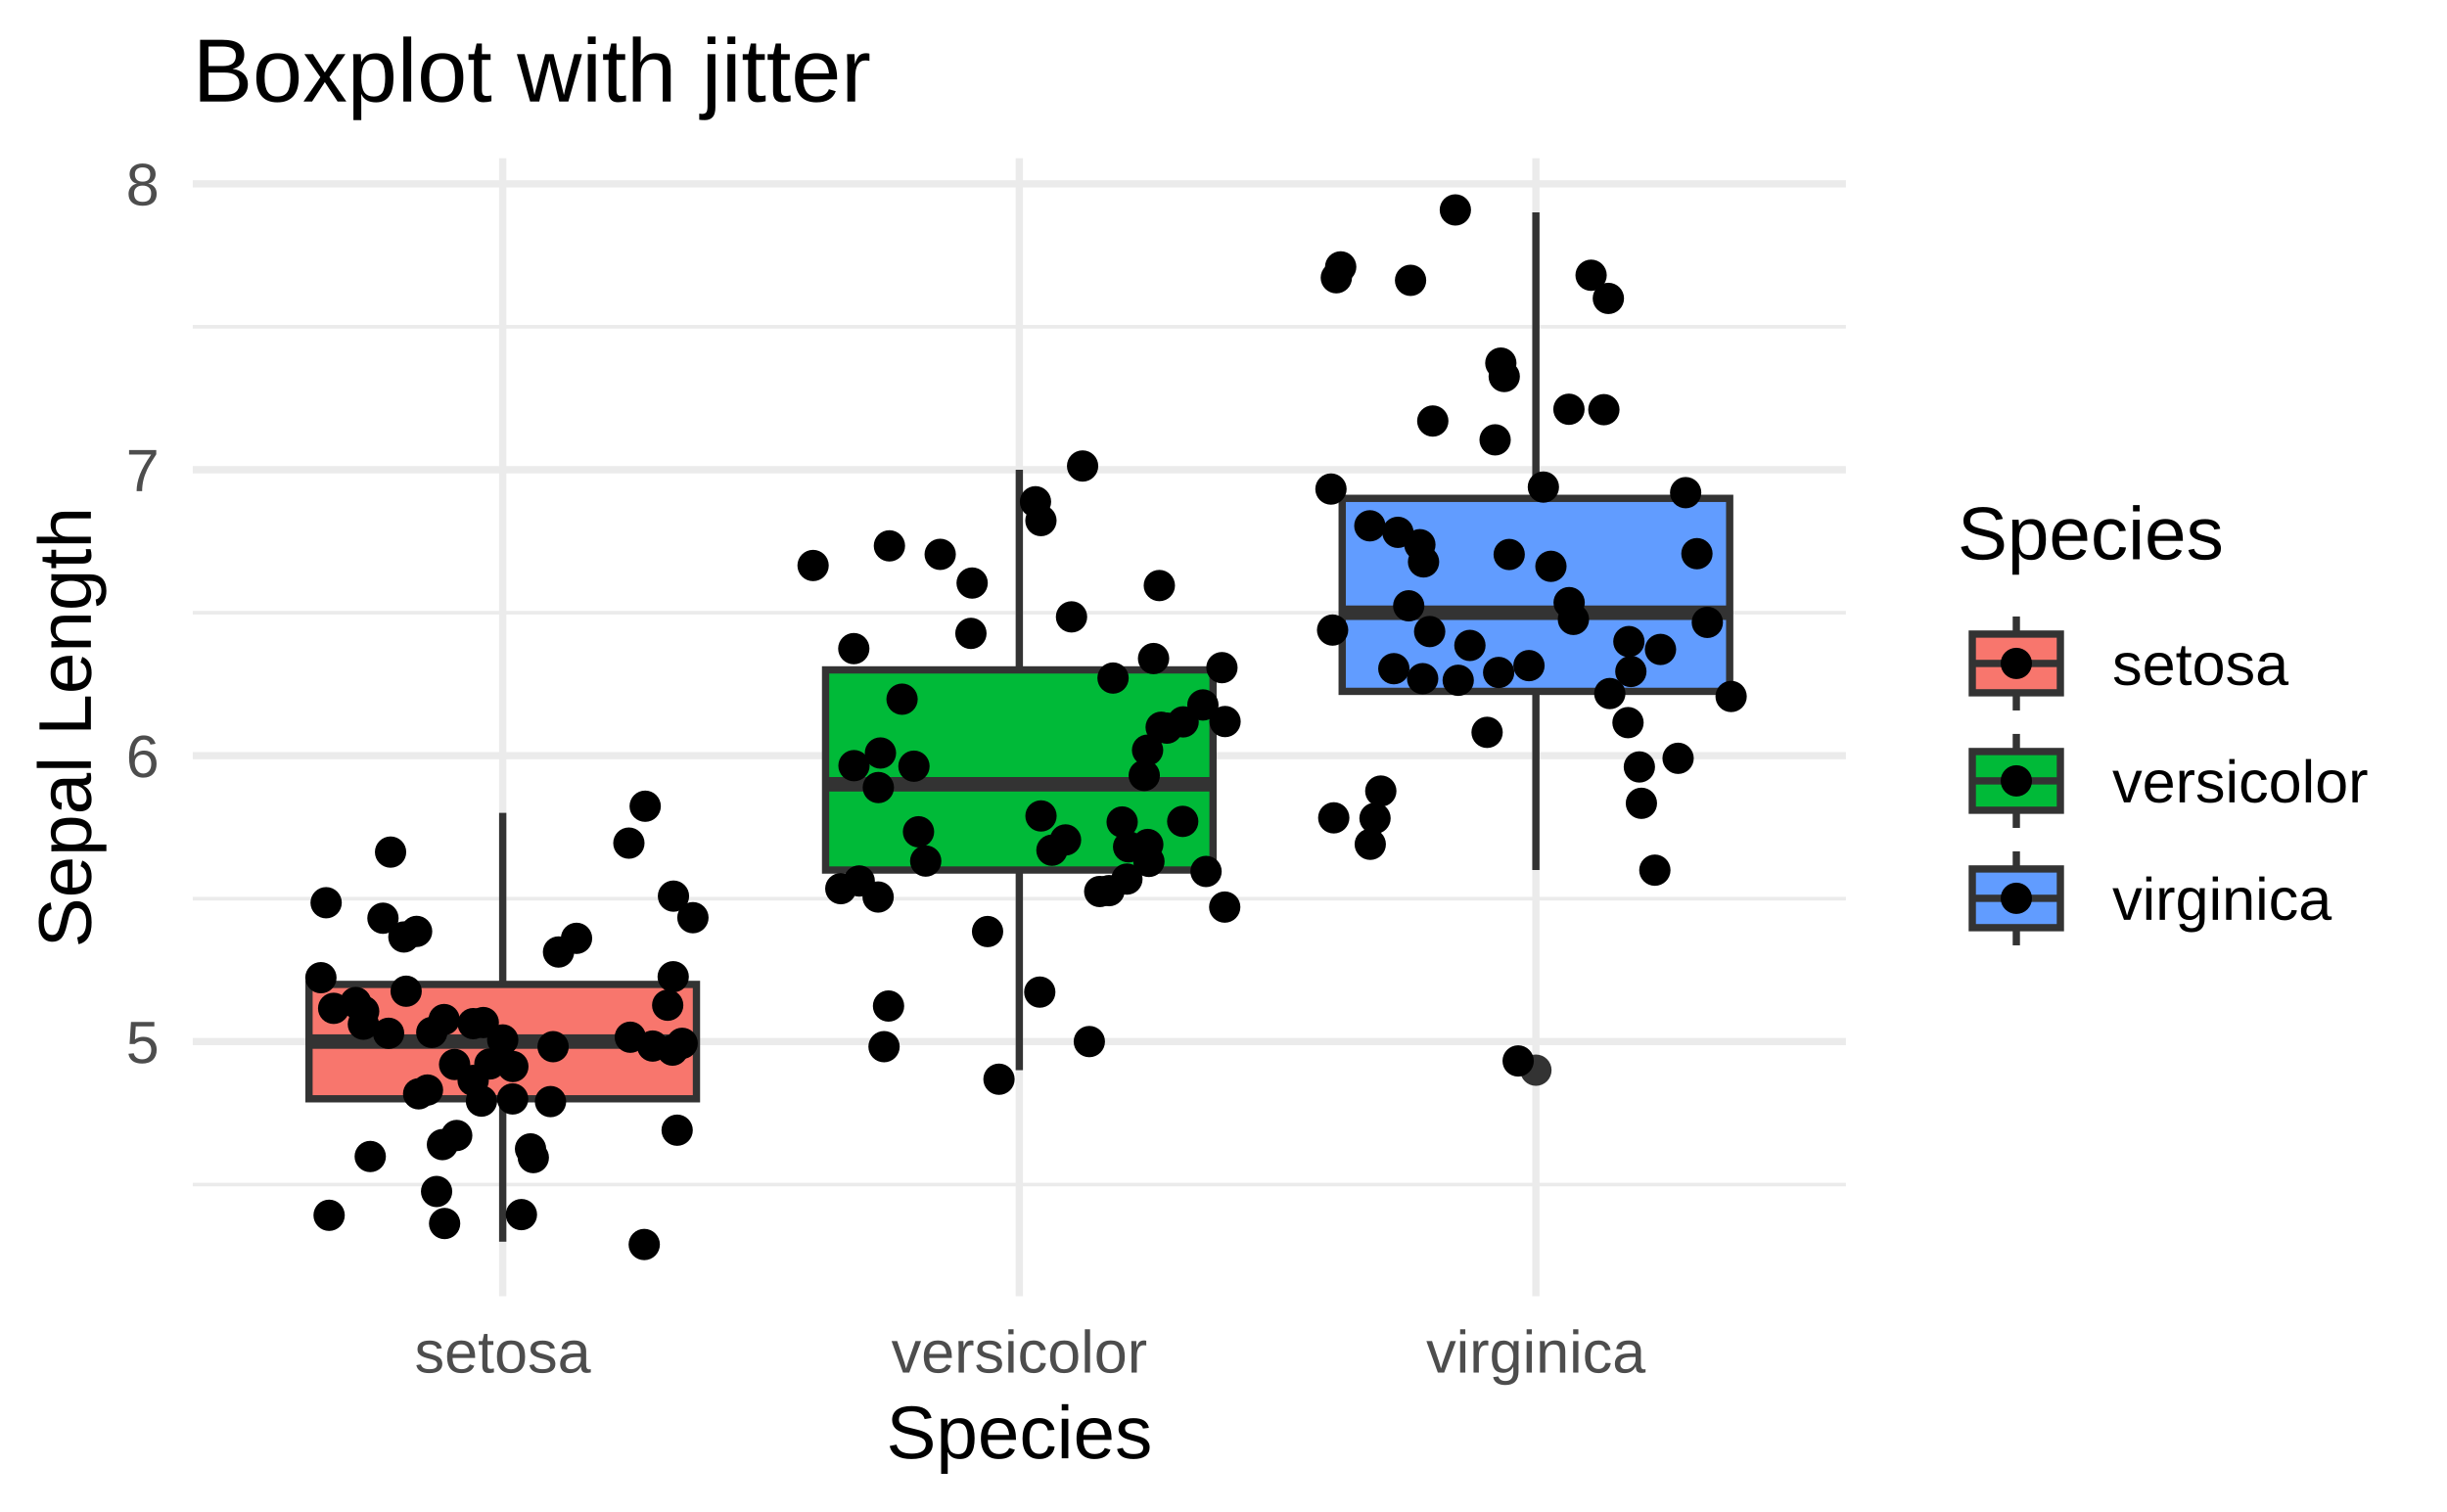
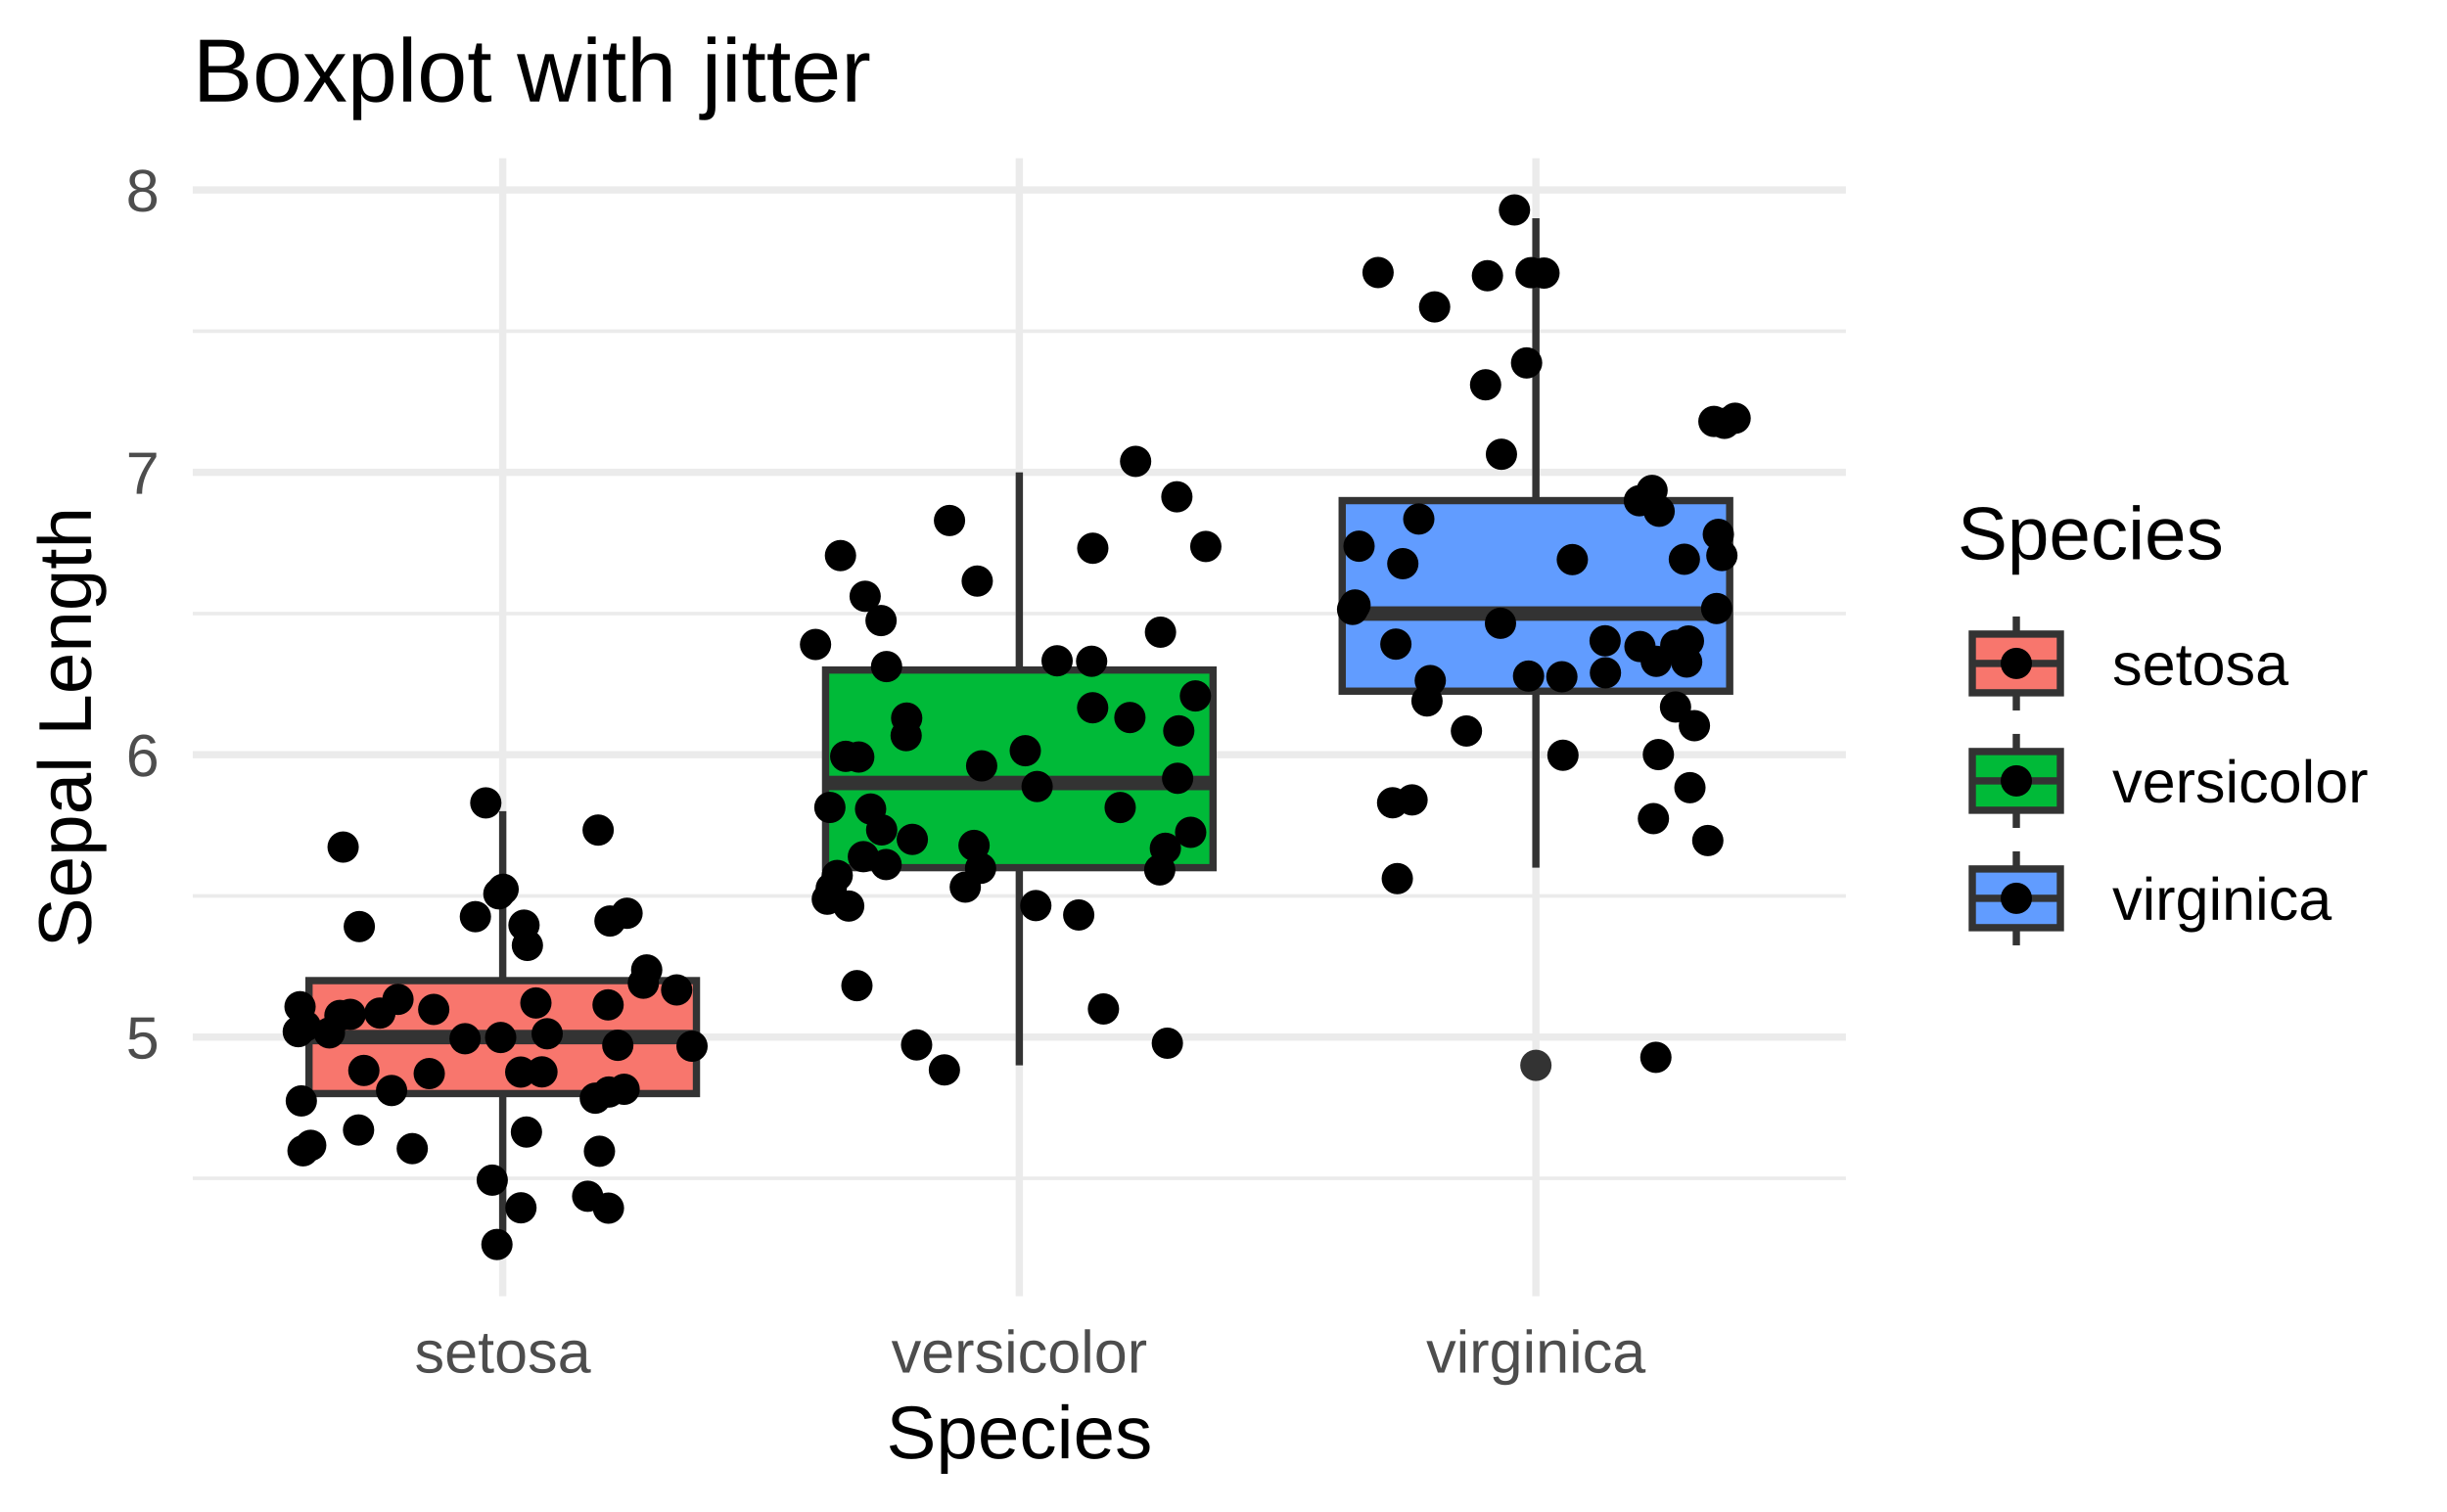
<svg xmlns="http://www.w3.org/2000/svg" class="svglite" width="360.00pt" height="222.48pt" viewBox="0 0 360.00 222.48">
  <defs>
    <style type="text/css">
    .svglite line, .svglite polyline, .svglite polygon, .svglite path, .svglite rect, .svglite circle {
      fill: none;
      stroke: #000000;
      stroke-linecap: round;
      stroke-linejoin: round;
      stroke-miterlimit: 10.00;
    }
    .svglite text {
      white-space: pre;
    }
  </style>
  </defs>
  <rect width="100%" height="100%" style="stroke: none; fill: #FFFFFF;" />
  <defs>
    <clipPath id="cpMC4wMHwzNjAuMDB8MC4wMHwyMjIuNDg=">
      <rect x="0.00" y="0.00" width="360.00" height="222.48" />
    </clipPath>
  </defs>
  <g clip-path="url(#cpMC4wMHwzNjAuMDB8MC4wMHwyMjIuNDg=)">
</g>
  <defs>
    <clipPath id="cpMjguMzZ8MjcxLjU3fDIzLjI4fDE5MC43Mw==">
      <rect x="28.36" y="23.28" width="243.21" height="167.45" />
    </clipPath>
  </defs>
  <g clip-path="url(#cpMjguMzZ8MjcxLjU3fDIzLjI4fDE5MC43Mw==)">
-     <polyline points="28.36,174.30 271.57,174.30 " style="stroke-width: 0.53; stroke: #EBEBEB; stroke-linecap: butt;" />
-     <polyline points="28.36,132.23 271.57,132.23 " style="stroke-width: 0.53; stroke: #EBEBEB; stroke-linecap: butt;" />
-     <polyline points="28.36,90.16 271.57,90.16 " style="stroke-width: 0.53; stroke: #EBEBEB; stroke-linecap: butt;" />
-     <polyline points="28.36,48.08 271.57,48.08 " style="stroke-width: 0.53; stroke: #EBEBEB; stroke-linecap: butt;" />
-     <polyline points="28.36,153.26 271.57,153.26 " style="stroke-width: 1.07; stroke: #EBEBEB; stroke-linecap: butt;" />
-     <polyline points="28.36,111.19 271.57,111.19 " style="stroke-width: 1.07; stroke: #EBEBEB; stroke-linecap: butt;" />
-     <polyline points="28.36,69.12 271.57,69.12 " style="stroke-width: 1.07; stroke: #EBEBEB; stroke-linecap: butt;" />
-     <polyline points="28.36,27.05 271.57,27.05 " style="stroke-width: 1.07; stroke: #EBEBEB; stroke-linecap: butt;" />
+     <polyline points="28.36,173.38 271.57,173.38 " style="stroke-width: 0.53; stroke: #EBEBEB; stroke-linecap: butt;" />
+     <polyline points="28.36,131.83 271.57,131.83 " style="stroke-width: 0.53; stroke: #EBEBEB; stroke-linecap: butt;" />
+     <polyline points="28.36,90.28 271.57,90.28 " style="stroke-width: 0.53; stroke: #EBEBEB; stroke-linecap: butt;" />
+     <polyline points="28.36,48.73 271.57,48.73 " style="stroke-width: 0.53; stroke: #EBEBEB; stroke-linecap: butt;" />
+     <polyline points="28.36,152.60 271.57,152.60 " style="stroke-width: 1.07; stroke: #EBEBEB; stroke-linecap: butt;" />
+     <polyline points="28.36,111.05 271.57,111.05 " style="stroke-width: 1.07; stroke: #EBEBEB; stroke-linecap: butt;" />
+     <polyline points="28.36,69.50 271.57,69.50 " style="stroke-width: 1.07; stroke: #EBEBEB; stroke-linecap: butt;" />
+     <polyline points="28.36,27.95 271.57,27.95 " style="stroke-width: 1.07; stroke: #EBEBEB; stroke-linecap: butt;" />
    <polyline points="73.96,190.73 73.96,23.28 " style="stroke-width: 1.07; stroke: #EBEBEB; stroke-linecap: butt;" />
    <polyline points="149.96,190.73 149.96,23.28 " style="stroke-width: 1.07; stroke: #EBEBEB; stroke-linecap: butt;" />
    <polyline points="225.96,190.73 225.96,23.28 " style="stroke-width: 1.07; stroke: #EBEBEB; stroke-linecap: butt;" />
-     <line x1="73.96" y1="144.85" x2="73.96" y2="119.61" style="stroke-width: 1.07; stroke: #333333; stroke-linecap: butt;" />
-     <line x1="73.96" y1="161.68" x2="73.96" y2="182.71" style="stroke-width: 1.07; stroke: #333333; stroke-linecap: butt;" />
-     <polygon points="45.46,144.85 45.46,161.68 102.46,161.68 102.46,144.85 45.46,144.85 " style="stroke-width: 1.07; stroke: #333333; stroke-linecap: butt; stroke-linejoin: miter; fill: #F8766D;" />
-     <line x1="45.46" y1="153.26" x2="102.46" y2="153.26" style="stroke-width: 2.13; stroke: #333333; stroke-linecap: butt; stroke-linejoin: miter;" />
-     <line x1="149.96" y1="98.57" x2="149.96" y2="69.12" style="stroke-width: 1.07; stroke: #333333; stroke-linecap: butt;" />
-     <line x1="149.96" y1="128.02" x2="149.96" y2="157.47" style="stroke-width: 1.07; stroke: #333333; stroke-linecap: butt;" />
-     <polygon points="121.46,98.57 121.46,128.02 178.46,128.02 178.46,98.57 121.46,98.57 " style="stroke-width: 1.07; stroke: #333333; stroke-linecap: butt; stroke-linejoin: miter; fill: #00BA38;" />
-     <line x1="121.46" y1="115.40" x2="178.46" y2="115.40" style="stroke-width: 2.13; stroke: #333333; stroke-linecap: butt; stroke-linejoin: miter;" />
-     <circle cx="225.96" cy="157.47" r="1.95" style="stroke-width: 0.71; stroke: #333333; fill: #333333;" />
-     <line x1="225.96" y1="73.33" x2="225.96" y2="31.25" style="stroke-width: 1.07; stroke: #333333; stroke-linecap: butt;" />
-     <line x1="225.96" y1="101.73" x2="225.96" y2="128.02" style="stroke-width: 1.07; stroke: #333333; stroke-linecap: butt;" />
-     <polygon points="197.46,73.33 197.46,101.73 254.47,101.73 254.47,73.33 197.46,73.33 " style="stroke-width: 1.07; stroke: #333333; stroke-linecap: butt; stroke-linejoin: miter; fill: #619CFF;" />
-     <line x1="197.46" y1="90.16" x2="254.47" y2="90.16" style="stroke-width: 2.13; stroke: #333333; stroke-linecap: butt; stroke-linejoin: miter;" />
-     <circle cx="69.62" cy="150.62" r="1.95" style="stroke-width: 0.71; fill: #000000;" />
-     <circle cx="69.61" cy="158.98" r="1.95" style="stroke-width: 0.71; fill: #000000;" />
-     <circle cx="99.62" cy="166.30" r="1.95" style="stroke-width: 0.71; fill: #000000;" />
-     <circle cx="78.05" cy="169.05" r="1.95" style="stroke-width: 0.71; fill: #000000;" />
-     <circle cx="57.17" cy="152.04" r="1.95" style="stroke-width: 0.71; fill: #000000;" />
-     <circle cx="59.42" cy="137.87" r="1.95" style="stroke-width: 0.71; fill: #000000;" />
-     <circle cx="54.47" cy="170.17" r="1.95" style="stroke-width: 0.71; fill: #000000;" />
-     <circle cx="100.36" cy="153.52" r="1.95" style="stroke-width: 0.71; fill: #000000;" />
-     <circle cx="48.42" cy="178.82" r="1.95" style="stroke-width: 0.71; fill: #000000;" />
-     <circle cx="75.45" cy="156.93" r="1.95" style="stroke-width: 0.71; fill: #000000;" />
-     <circle cx="84.82" cy="138.07" r="1.95" style="stroke-width: 0.71; fill: #000000;" />
-     <circle cx="62.89" cy="160.39" r="1.95" style="stroke-width: 0.71; fill: #000000;" />
-     <circle cx="70.83" cy="162.02" r="1.95" style="stroke-width: 0.71; fill: #000000;" />
-     <circle cx="94.78" cy="183.12" r="1.95" style="stroke-width: 0.71; fill: #000000;" />
-     <circle cx="94.92" cy="118.63" r="1.95" style="stroke-width: 0.71; fill: #000000;" />
-     <circle cx="92.52" cy="124.06" r="1.95" style="stroke-width: 0.71; fill: #000000;" />
-     <circle cx="101.94" cy="135.03" r="1.95" style="stroke-width: 0.71; fill: #000000;" />
-     <circle cx="49.09" cy="148.37" r="1.95" style="stroke-width: 0.71; fill: #000000;" />
-     <circle cx="57.46" cy="125.38" r="1.95" style="stroke-width: 0.71; fill: #000000;" />
-     <circle cx="98.23" cy="147.91" r="1.95" style="stroke-width: 0.71; fill: #000000;" />
-     <circle cx="56.34" cy="135.11" r="1.95" style="stroke-width: 0.71; fill: #000000;" />
-     <circle cx="53.50" cy="148.81" r="1.95" style="stroke-width: 0.71; fill: #000000;" />
-     <circle cx="65.09" cy="168.42" r="1.95" style="stroke-width: 0.71; fill: #000000;" />
-     <circle cx="53.46" cy="150.70" r="1.95" style="stroke-width: 0.71; fill: #000000;" />
-     <circle cx="61.59" cy="160.95" r="1.95" style="stroke-width: 0.71; fill: #000000;" />
-     <circle cx="98.94" cy="154.52" r="1.95" style="stroke-width: 0.71; fill: #000000;" />
-     <circle cx="73.96" cy="153.02" r="1.95" style="stroke-width: 0.71; fill: #000000;" />
-     <circle cx="47.21" cy="143.86" r="1.95" style="stroke-width: 0.71; fill: #000000;" />
-     <circle cx="59.75" cy="145.85" r="1.95" style="stroke-width: 0.71; fill: #000000;" />
-     <circle cx="67.19" cy="167.08" r="1.95" style="stroke-width: 0.71; fill: #000000;" />
-     <circle cx="80.99" cy="162.09" r="1.95" style="stroke-width: 0.71; fill: #000000;" />
-     <circle cx="61.29" cy="137.05" r="1.95" style="stroke-width: 0.71; fill: #000000;" />
-     <circle cx="99.04" cy="143.72" r="1.95" style="stroke-width: 0.71; fill: #000000;" />
-     <circle cx="47.98" cy="132.83" r="1.95" style="stroke-width: 0.71; fill: #000000;" />
-     <circle cx="66.88" cy="156.63" r="1.95" style="stroke-width: 0.71; fill: #000000;" />
-     <circle cx="63.52" cy="151.91" r="1.95" style="stroke-width: 0.71; fill: #000000;" />
-     <circle cx="99.08" cy="131.86" r="1.95" style="stroke-width: 0.71; fill: #000000;" />
-     <circle cx="72.07" cy="156.55" r="1.95" style="stroke-width: 0.71; fill: #000000;" />
-     <circle cx="65.41" cy="180.03" r="1.95" style="stroke-width: 0.71; fill: #000000;" />
-     <circle cx="65.34" cy="150.02" r="1.95" style="stroke-width: 0.71; fill: #000000;" />
-     <circle cx="81.37" cy="154.01" r="1.95" style="stroke-width: 0.71; fill: #000000;" />
-     <circle cx="64.23" cy="175.32" r="1.95" style="stroke-width: 0.71; fill: #000000;" />
-     <circle cx="76.71" cy="178.72" r="1.95" style="stroke-width: 0.71; fill: #000000;" />
-     <circle cx="92.73" cy="152.62" r="1.95" style="stroke-width: 0.71; fill: #000000;" />
-     <circle cx="52.33" cy="147.51" r="1.95" style="stroke-width: 0.71; fill: #000000;" />
-     <circle cx="75.42" cy="161.70" r="1.95" style="stroke-width: 0.71; fill: #000000;" />
-     <circle cx="71.10" cy="150.46" r="1.95" style="stroke-width: 0.71; fill: #000000;" />
-     <circle cx="78.46" cy="170.33" r="1.95" style="stroke-width: 0.71; fill: #000000;" />
-     <circle cx="82.17" cy="140.08" r="1.95" style="stroke-width: 0.71; fill: #000000;" />
-     <circle cx="96.02" cy="153.92" r="1.95" style="stroke-width: 0.71; fill: #000000;" />
-     <circle cx="159.27" cy="68.57" r="1.95" style="stroke-width: 0.71; fill: #000000;" />
-     <circle cx="142.84" cy="93.20" r="1.95" style="stroke-width: 0.71; fill: #000000;" />
-     <circle cx="152.34" cy="73.83" r="1.95" style="stroke-width: 0.71; fill: #000000;" />
-     <circle cx="180.18" cy="133.47" r="1.95" style="stroke-width: 0.71; fill: #000000;" />
-     <circle cx="157.64" cy="90.77" r="1.95" style="stroke-width: 0.71; fill: #000000;" />
-     <circle cx="168.86" cy="124.26" r="1.95" style="stroke-width: 0.71; fill: #000000;" />
-     <circle cx="179.77" cy="98.24" r="1.95" style="stroke-width: 0.71; fill: #000000;" />
-     <circle cx="146.97" cy="158.80" r="1.95" style="stroke-width: 0.71; fill: #000000;" />
-     <circle cx="143.02" cy="85.79" r="1.95" style="stroke-width: 0.71; fill: #000000;" />
-     <circle cx="152.97" cy="145.98" r="1.95" style="stroke-width: 0.71; fill: #000000;" />
-     <circle cx="130.06" cy="154.01" r="1.95" style="stroke-width: 0.71; fill: #000000;" />
-     <circle cx="168.34" cy="114.10" r="1.95" style="stroke-width: 0.71; fill: #000000;" />
-     <circle cx="168.83" cy="110.38" r="1.95" style="stroke-width: 0.71; fill: #000000;" />
-     <circle cx="180.23" cy="106.17" r="1.95" style="stroke-width: 0.71; fill: #000000;" />
-     <circle cx="169.03" cy="126.75" r="1.95" style="stroke-width: 0.71; fill: #000000;" />
-     <circle cx="119.62" cy="83.21" r="1.95" style="stroke-width: 0.71; fill: #000000;" />
-     <circle cx="177.43" cy="128.23" r="1.95" style="stroke-width: 0.71; fill: #000000;" />
-     <circle cx="174.00" cy="120.86" r="1.95" style="stroke-width: 0.71; fill: #000000;" />
-     <circle cx="176.97" cy="103.73" r="1.95" style="stroke-width: 0.71; fill: #000000;" />
-     <circle cx="126.41" cy="129.63" r="1.95" style="stroke-width: 0.71; fill: #000000;" />
-     <circle cx="129.22" cy="115.88" r="1.95" style="stroke-width: 0.71; fill: #000000;" />
-     <circle cx="170.83" cy="107.01" r="1.95" style="stroke-width: 0.71; fill: #000000;" />
-     <circle cx="163.75" cy="99.77" r="1.95" style="stroke-width: 0.71; fill: #000000;" />
-     <circle cx="171.68" cy="107.14" r="1.95" style="stroke-width: 0.71; fill: #000000;" />
-     <circle cx="125.61" cy="95.44" r="1.95" style="stroke-width: 0.71; fill: #000000;" />
-     <circle cx="170.56" cy="86.16" r="1.95" style="stroke-width: 0.71; fill: #000000;" />
-     <circle cx="153.14" cy="76.60" r="1.95" style="stroke-width: 0.71; fill: #000000;" />
-     <circle cx="130.85" cy="80.32" r="1.95" style="stroke-width: 0.71; fill: #000000;" />
-     <circle cx="134.46" cy="112.74" r="1.95" style="stroke-width: 0.71; fill: #000000;" />
-     <circle cx="156.76" cy="123.59" r="1.95" style="stroke-width: 0.71; fill: #000000;" />
-     <circle cx="123.70" cy="130.76" r="1.95" style="stroke-width: 0.71; fill: #000000;" />
-     <circle cx="163.17" cy="131.05" r="1.95" style="stroke-width: 0.71; fill: #000000;" />
-     <circle cx="153.15" cy="120.06" r="1.95" style="stroke-width: 0.71; fill: #000000;" />
-     <circle cx="129.53" cy="110.80" r="1.95" style="stroke-width: 0.71; fill: #000000;" />
-     <circle cx="145.29" cy="137.07" r="1.95" style="stroke-width: 0.71; fill: #000000;" />
-     <circle cx="125.64" cy="112.66" r="1.95" style="stroke-width: 0.71; fill: #000000;" />
-     <circle cx="138.32" cy="81.57" r="1.95" style="stroke-width: 0.71; fill: #000000;" />
-     <circle cx="169.71" cy="96.90" r="1.95" style="stroke-width: 0.71; fill: #000000;" />
-     <circle cx="165.79" cy="129.35" r="1.95" style="stroke-width: 0.71; fill: #000000;" />
-     <circle cx="161.79" cy="131.18" r="1.95" style="stroke-width: 0.71; fill: #000000;" />
-     <circle cx="129.19" cy="131.99" r="1.95" style="stroke-width: 0.71; fill: #000000;" />
-     <circle cx="174.06" cy="106.22" r="1.95" style="stroke-width: 0.71; fill: #000000;" />
-     <circle cx="165.09" cy="120.95" r="1.95" style="stroke-width: 0.71; fill: #000000;" />
-     <circle cx="160.26" cy="153.26" r="1.95" style="stroke-width: 0.71; fill: #000000;" />
-     <circle cx="136.19" cy="126.70" r="1.95" style="stroke-width: 0.71; fill: #000000;" />
-     <circle cx="166.04" cy="124.60" r="1.95" style="stroke-width: 0.71; fill: #000000;" />
-     <circle cx="135.13" cy="122.39" r="1.95" style="stroke-width: 0.71; fill: #000000;" />
-     <circle cx="132.71" cy="102.88" r="1.95" style="stroke-width: 0.71; fill: #000000;" />
-     <circle cx="130.72" cy="148.03" r="1.95" style="stroke-width: 0.71; fill: #000000;" />
-     <circle cx="154.76" cy="125.10" r="1.95" style="stroke-width: 0.71; fill: #000000;" />
-     <circle cx="209.30" cy="99.86" r="1.95" style="stroke-width: 0.71; fill: #000000;" />
-     <circle cx="196.22" cy="120.34" r="1.95" style="stroke-width: 0.71; fill: #000000;" />
-     <circle cx="219.96" cy="64.72" r="1.95" style="stroke-width: 0.71; fill: #000000;" />
-     <circle cx="205.06" cy="98.39" r="1.95" style="stroke-width: 0.71; fill: #000000;" />
-     <circle cx="251.18" cy="91.58" r="1.95" style="stroke-width: 0.71; fill: #000000;" />
-     <circle cx="236.62" cy="43.91" r="1.95" style="stroke-width: 0.71; fill: #000000;" />
-     <circle cx="223.35" cy="156.11" r="1.95" style="stroke-width: 0.71; fill: #000000;" />
-     <circle cx="221.30" cy="55.40" r="1.95" style="stroke-width: 0.71; fill: #000000;" />
-     <circle cx="228.17" cy="83.33" r="1.95" style="stroke-width: 0.71; fill: #000000;" />
-     <circle cx="230.82" cy="60.22" r="1.95" style="stroke-width: 0.71; fill: #000000;" />
-     <circle cx="230.85" cy="88.67" r="1.95" style="stroke-width: 0.71; fill: #000000;" />
-     <circle cx="239.64" cy="94.40" r="1.95" style="stroke-width: 0.71; fill: #000000;" />
-     <circle cx="205.66" cy="78.33" r="1.95" style="stroke-width: 0.71; fill: #000000;" />
-     <circle cx="201.59" cy="124.23" r="1.95" style="stroke-width: 0.71; fill: #000000;" />
-     <circle cx="241.48" cy="118.20" r="1.95" style="stroke-width: 0.71; fill: #000000;" />
-     <circle cx="196.05" cy="92.71" r="1.95" style="stroke-width: 0.71; fill: #000000;" />
-     <circle cx="207.25" cy="89.14" r="1.95" style="stroke-width: 0.71; fill: #000000;" />
-     <circle cx="196.60" cy="40.87" r="1.95" style="stroke-width: 0.71; fill: #000000;" />
-     <circle cx="234.08" cy="40.50" r="1.95" style="stroke-width: 0.71; fill: #000000;" />
-     <circle cx="241.18" cy="112.85" r="1.95" style="stroke-width: 0.71; fill: #000000;" />
-     <circle cx="247.99" cy="72.49" r="1.95" style="stroke-width: 0.71; fill: #000000;" />
-     <circle cx="243.46" cy="128.04" r="1.95" style="stroke-width: 0.71; fill: #000000;" />
-     <circle cx="197.24" cy="39.27" r="1.95" style="stroke-width: 0.71; fill: #000000;" />
-     <circle cx="214.53" cy="100.10" r="1.95" style="stroke-width: 0.71; fill: #000000;" />
-     <circle cx="209.43" cy="82.68" r="1.95" style="stroke-width: 0.71; fill: #000000;" />
-     <circle cx="210.79" cy="61.95" r="1.95" style="stroke-width: 0.71; fill: #000000;" />
-     <circle cx="236.83" cy="102.05" r="1.95" style="stroke-width: 0.71; fill: #000000;" />
-     <circle cx="239.51" cy="106.33" r="1.95" style="stroke-width: 0.71; fill: #000000;" />
-     <circle cx="216.25" cy="94.97" r="1.95" style="stroke-width: 0.71; fill: #000000;" />
-     <circle cx="235.96" cy="60.28" r="1.95" style="stroke-width: 0.71; fill: #000000;" />
-     <circle cx="220.80" cy="53.43" r="1.95" style="stroke-width: 0.71; fill: #000000;" />
-     <circle cx="214.11" cy="30.89" r="1.95" style="stroke-width: 0.71; fill: #000000;" />
-     <circle cx="244.29" cy="95.56" r="1.95" style="stroke-width: 0.71; fill: #000000;" />
-     <circle cx="224.94" cy="97.94" r="1.95" style="stroke-width: 0.71; fill: #000000;" />
-     <circle cx="218.78" cy="107.76" r="1.95" style="stroke-width: 0.71; fill: #000000;" />
-     <circle cx="207.52" cy="41.25" r="1.95" style="stroke-width: 0.71; fill: #000000;" />
-     <circle cx="239.93" cy="98.80" r="1.95" style="stroke-width: 0.71; fill: #000000;" />
-     <circle cx="210.33" cy="92.93" r="1.95" style="stroke-width: 0.71; fill: #000000;" />
-     <circle cx="246.88" cy="111.58" r="1.95" style="stroke-width: 0.71; fill: #000000;" />
-     <circle cx="227.06" cy="71.67" r="1.95" style="stroke-width: 0.71; fill: #000000;" />
-     <circle cx="208.89" cy="80.15" r="1.95" style="stroke-width: 0.71; fill: #000000;" />
-     <circle cx="195.81" cy="71.96" r="1.95" style="stroke-width: 0.71; fill: #000000;" />
-     <circle cx="202.29" cy="120.40" r="1.95" style="stroke-width: 0.71; fill: #000000;" />
-     <circle cx="201.53" cy="77.37" r="1.95" style="stroke-width: 0.71; fill: #000000;" />
-     <circle cx="249.65" cy="81.47" r="1.95" style="stroke-width: 0.71; fill: #000000;" />
-     <circle cx="222.03" cy="81.59" r="1.95" style="stroke-width: 0.71; fill: #000000;" />
-     <circle cx="220.48" cy="98.95" r="1.95" style="stroke-width: 0.71; fill: #000000;" />
-     <circle cx="231.48" cy="91.14" r="1.95" style="stroke-width: 0.71; fill: #000000;" />
-     <circle cx="254.68" cy="102.48" r="1.95" style="stroke-width: 0.71; fill: #000000;" />
-     <circle cx="203.14" cy="116.40" r="1.95" style="stroke-width: 0.71; fill: #000000;" />
+     <line x1="73.96" y1="144.29" x2="73.96" y2="119.36" style="stroke-width: 1.07; stroke: #333333; stroke-linecap: butt;" />
+     <line x1="73.96" y1="160.91" x2="73.96" y2="181.69" style="stroke-width: 1.07; stroke: #333333; stroke-linecap: butt;" />
+     <polygon points="45.46,144.29 45.46,160.91 102.46,160.91 102.46,144.29 45.46,144.29 " style="stroke-width: 1.07; stroke: #333333; stroke-linecap: butt; stroke-linejoin: miter; fill: #F8766D;" />
+     <line x1="45.46" y1="152.60" x2="102.46" y2="152.60" style="stroke-width: 2.13; stroke: #333333; stroke-linecap: butt; stroke-linejoin: miter;" />
+     <line x1="149.96" y1="98.59" x2="149.96" y2="69.50" style="stroke-width: 1.07; stroke: #333333; stroke-linecap: butt;" />
+     <line x1="149.96" y1="127.67" x2="149.96" y2="156.76" style="stroke-width: 1.07; stroke: #333333; stroke-linecap: butt;" />
+     <polygon points="121.46,98.59 121.46,127.67 178.46,127.67 178.46,98.59 121.46,98.59 " style="stroke-width: 1.07; stroke: #333333; stroke-linecap: butt; stroke-linejoin: miter; fill: #00BA38;" />
+     <line x1="121.46" y1="115.21" x2="178.46" y2="115.21" style="stroke-width: 2.13; stroke: #333333; stroke-linecap: butt; stroke-linejoin: miter;" />
+     <circle cx="225.96" cy="156.76" r="1.95" style="stroke-width: 0.71; stroke: #333333; fill: #333333;" />
+     <line x1="225.96" y1="73.66" x2="225.96" y2="32.11" style="stroke-width: 1.07; stroke: #333333; stroke-linecap: butt;" />
+     <line x1="225.96" y1="101.70" x2="225.96" y2="127.67" style="stroke-width: 1.07; stroke: #333333; stroke-linecap: butt;" />
+     <polygon points="197.46,73.66 197.46,101.70 254.47,101.70 254.47,73.66 197.46,73.66 " style="stroke-width: 1.07; stroke: #333333; stroke-linecap: butt; stroke-linejoin: miter; fill: #619CFF;" />
+     <line x1="197.46" y1="90.28" x2="254.47" y2="90.28" style="stroke-width: 2.13; stroke: #333333; stroke-linecap: butt; stroke-linejoin: miter;" />
+     <circle cx="78.84" cy="147.58" r="1.95" style="stroke-width: 0.71; fill: #000000;" />
+     <circle cx="63.15" cy="157.97" r="1.95" style="stroke-width: 0.71; fill: #000000;" />
+     <circle cx="77.45" cy="166.57" r="1.95" style="stroke-width: 0.71; fill: #000000;" />
+     <circle cx="45.71" cy="168.53" r="1.95" style="stroke-width: 0.71; fill: #000000;" />
+     <circle cx="101.81" cy="153.94" r="1.95" style="stroke-width: 0.71; fill: #000000;" />
+     <circle cx="92.25" cy="134.38" r="1.95" style="stroke-width: 0.71; fill: #000000;" />
+     <circle cx="88.19" cy="169.40" r="1.95" style="stroke-width: 0.71; fill: #000000;" />
+     <circle cx="73.66" cy="152.66" r="1.95" style="stroke-width: 0.71; fill: #000000;" />
+     <circle cx="76.64" cy="177.72" r="1.95" style="stroke-width: 0.71; fill: #000000;" />
+     <circle cx="76.61" cy="157.75" r="1.95" style="stroke-width: 0.71; fill: #000000;" />
+     <circle cx="69.94" cy="134.88" r="1.95" style="stroke-width: 0.71; fill: #000000;" />
+     <circle cx="57.61" cy="160.46" r="1.95" style="stroke-width: 0.71; fill: #000000;" />
+     <circle cx="87.58" cy="161.59" r="1.95" style="stroke-width: 0.71; fill: #000000;" />
+     <circle cx="73.11" cy="183.12" r="1.95" style="stroke-width: 0.71; fill: #000000;" />
+     <circle cx="71.47" cy="118.14" r="1.95" style="stroke-width: 0.71; fill: #000000;" />
+     <circle cx="88.00" cy="122.14" r="1.95" style="stroke-width: 0.71; fill: #000000;" />
+     <circle cx="89.74" cy="135.52" r="1.95" style="stroke-width: 0.71; fill: #000000;" />
+     <circle cx="50.01" cy="149.42" r="1.95" style="stroke-width: 0.71; fill: #000000;" />
+     <circle cx="50.48" cy="124.64" r="1.95" style="stroke-width: 0.71; fill: #000000;" />
+     <circle cx="44.14" cy="148.13" r="1.95" style="stroke-width: 0.71; fill: #000000;" />
+     <circle cx="77.09" cy="136.13" r="1.95" style="stroke-width: 0.71; fill: #000000;" />
+     <circle cx="55.89" cy="149.07" r="1.95" style="stroke-width: 0.71; fill: #000000;" />
+     <circle cx="44.58" cy="169.33" r="1.95" style="stroke-width: 0.71; fill: #000000;" />
+     <circle cx="51.53" cy="149.26" r="1.95" style="stroke-width: 0.71; fill: #000000;" />
+     <circle cx="91.82" cy="160.28" r="1.95" style="stroke-width: 0.71; fill: #000000;" />
+     <circle cx="68.42" cy="152.84" r="1.95" style="stroke-width: 0.71; fill: #000000;" />
+     <circle cx="80.50" cy="152.11" r="1.95" style="stroke-width: 0.71; fill: #000000;" />
+     <circle cx="99.55" cy="145.66" r="1.95" style="stroke-width: 0.71; fill: #000000;" />
+     <circle cx="94.65" cy="144.67" r="1.95" style="stroke-width: 0.71; fill: #000000;" />
+     <circle cx="52.75" cy="166.27" r="1.95" style="stroke-width: 0.71; fill: #000000;" />
+     <circle cx="44.33" cy="161.99" r="1.95" style="stroke-width: 0.71; fill: #000000;" />
+     <circle cx="52.86" cy="136.34" r="1.95" style="stroke-width: 0.71; fill: #000000;" />
+     <circle cx="95.14" cy="142.72" r="1.95" style="stroke-width: 0.71; fill: #000000;" />
+     <circle cx="73.39" cy="131.52" r="1.95" style="stroke-width: 0.71; fill: #000000;" />
+     <circle cx="79.73" cy="157.72" r="1.95" style="stroke-width: 0.71; fill: #000000;" />
+     <circle cx="90.89" cy="153.81" r="1.95" style="stroke-width: 0.71; fill: #000000;" />
+     <circle cx="74.02" cy="130.85" r="1.95" style="stroke-width: 0.71; fill: #000000;" />
+     <circle cx="53.53" cy="157.51" r="1.95" style="stroke-width: 0.71; fill: #000000;" />
+     <circle cx="89.51" cy="177.77" r="1.95" style="stroke-width: 0.71; fill: #000000;" />
+     <circle cx="63.81" cy="148.53" r="1.95" style="stroke-width: 0.71; fill: #000000;" />
+     <circle cx="48.46" cy="151.98" r="1.95" style="stroke-width: 0.71; fill: #000000;" />
+     <circle cx="72.42" cy="173.65" r="1.95" style="stroke-width: 0.71; fill: #000000;" />
+     <circle cx="86.46" cy="176.02" r="1.95" style="stroke-width: 0.71; fill: #000000;" />
+     <circle cx="44.92" cy="150.97" r="1.95" style="stroke-width: 0.71; fill: #000000;" />
+     <circle cx="89.46" cy="147.86" r="1.95" style="stroke-width: 0.71; fill: #000000;" />
+     <circle cx="89.58" cy="160.68" r="1.95" style="stroke-width: 0.71; fill: #000000;" />
+     <circle cx="58.55" cy="147.05" r="1.95" style="stroke-width: 0.71; fill: #000000;" />
+     <circle cx="60.65" cy="169.01" r="1.95" style="stroke-width: 0.71; fill: #000000;" />
+     <circle cx="77.59" cy="139.11" r="1.95" style="stroke-width: 0.71; fill: #000000;" />
+     <circle cx="43.88" cy="151.80" r="1.95" style="stroke-width: 0.71; fill: #000000;" />
+     <circle cx="167.07" cy="67.89" r="1.95" style="stroke-width: 0.71; fill: #000000;" />
+     <circle cx="170.73" cy="93.02" r="1.95" style="stroke-width: 0.71; fill: #000000;" />
+     <circle cx="173.14" cy="73.10" r="1.95" style="stroke-width: 0.71; fill: #000000;" />
+     <circle cx="121.71" cy="132.31" r="1.95" style="stroke-width: 0.71; fill: #000000;" />
+     <circle cx="129.62" cy="91.31" r="1.95" style="stroke-width: 0.71; fill: #000000;" />
+     <circle cx="129.71" cy="122.11" r="1.95" style="stroke-width: 0.71; fill: #000000;" />
+     <circle cx="130.43" cy="98.08" r="1.95" style="stroke-width: 0.71; fill: #000000;" />
+     <circle cx="138.94" cy="157.43" r="1.95" style="stroke-width: 0.71; fill: #000000;" />
+     <circle cx="143.77" cy="85.50" r="1.95" style="stroke-width: 0.71; fill: #000000;" />
+     <circle cx="126.07" cy="145.03" r="1.95" style="stroke-width: 0.71; fill: #000000;" />
+     <circle cx="134.85" cy="153.75" r="1.95" style="stroke-width: 0.71; fill: #000000;" />
+     <circle cx="152.58" cy="115.73" r="1.95" style="stroke-width: 0.71; fill: #000000;" />
+     <circle cx="126.34" cy="111.39" r="1.95" style="stroke-width: 0.71; fill: #000000;" />
+     <circle cx="166.23" cy="105.58" r="1.95" style="stroke-width: 0.71; fill: #000000;" />
+     <circle cx="127.02" cy="126.05" r="1.95" style="stroke-width: 0.71; fill: #000000;" />
+     <circle cx="123.65" cy="81.75" r="1.95" style="stroke-width: 0.71; fill: #000000;" />
+     <circle cx="123.17" cy="128.82" r="1.95" style="stroke-width: 0.71; fill: #000000;" />
+     <circle cx="122.09" cy="118.81" r="1.95" style="stroke-width: 0.71; fill: #000000;" />
+     <circle cx="175.87" cy="102.40" r="1.95" style="stroke-width: 0.71; fill: #000000;" />
+     <circle cx="144.26" cy="127.77" r="1.95" style="stroke-width: 0.71; fill: #000000;" />
+     <circle cx="173.25" cy="114.52" r="1.95" style="stroke-width: 0.71; fill: #000000;" />
+     <circle cx="173.42" cy="107.54" r="1.95" style="stroke-width: 0.71; fill: #000000;" />
+     <circle cx="160.60" cy="97.30" r="1.95" style="stroke-width: 0.71; fill: #000000;" />
+     <circle cx="133.31" cy="108.24" r="1.95" style="stroke-width: 0.71; fill: #000000;" />
+     <circle cx="119.98" cy="94.83" r="1.95" style="stroke-width: 0.71; fill: #000000;" />
+     <circle cx="127.28" cy="87.74" r="1.95" style="stroke-width: 0.71; fill: #000000;" />
+     <circle cx="139.69" cy="76.59" r="1.95" style="stroke-width: 0.71; fill: #000000;" />
+     <circle cx="177.40" cy="80.41" r="1.95" style="stroke-width: 0.71; fill: #000000;" />
+     <circle cx="144.42" cy="112.69" r="1.95" style="stroke-width: 0.71; fill: #000000;" />
+     <circle cx="143.30" cy="124.40" r="1.95" style="stroke-width: 0.71; fill: #000000;" />
+     <circle cx="152.39" cy="133.25" r="1.95" style="stroke-width: 0.71; fill: #000000;" />
+     <circle cx="122.29" cy="130.71" r="1.95" style="stroke-width: 0.71; fill: #000000;" />
+     <circle cx="164.80" cy="118.82" r="1.95" style="stroke-width: 0.71; fill: #000000;" />
+     <circle cx="150.84" cy="110.46" r="1.95" style="stroke-width: 0.71; fill: #000000;" />
+     <circle cx="158.70" cy="134.63" r="1.95" style="stroke-width: 0.71; fill: #000000;" />
+     <circle cx="124.42" cy="111.29" r="1.95" style="stroke-width: 0.71; fill: #000000;" />
+     <circle cx="160.77" cy="80.67" r="1.95" style="stroke-width: 0.71; fill: #000000;" />
+     <circle cx="155.52" cy="97.23" r="1.95" style="stroke-width: 0.71; fill: #000000;" />
+     <circle cx="170.62" cy="128.00" r="1.95" style="stroke-width: 0.71; fill: #000000;" />
+     <circle cx="142.01" cy="130.53" r="1.95" style="stroke-width: 0.71; fill: #000000;" />
+     <circle cx="124.86" cy="133.32" r="1.95" style="stroke-width: 0.71; fill: #000000;" />
+     <circle cx="133.39" cy="105.66" r="1.95" style="stroke-width: 0.71; fill: #000000;" />
+     <circle cx="128.08" cy="119.04" r="1.95" style="stroke-width: 0.71; fill: #000000;" />
+     <circle cx="171.74" cy="153.50" r="1.95" style="stroke-width: 0.71; fill: #000000;" />
+     <circle cx="130.36" cy="127.21" r="1.95" style="stroke-width: 0.71; fill: #000000;" />
+     <circle cx="134.22" cy="123.51" r="1.95" style="stroke-width: 0.71; fill: #000000;" />
+     <circle cx="171.45" cy="124.82" r="1.95" style="stroke-width: 0.71; fill: #000000;" />
+     <circle cx="160.75" cy="104.14" r="1.95" style="stroke-width: 0.71; fill: #000000;" />
+     <circle cx="162.34" cy="148.46" r="1.95" style="stroke-width: 0.71; fill: #000000;" />
+     <circle cx="175.17" cy="122.47" r="1.95" style="stroke-width: 0.71; fill: #000000;" />
+     <circle cx="248.14" cy="97.41" r="1.95" style="stroke-width: 0.71; fill: #000000;" />
+     <circle cx="204.88" cy="118.12" r="1.95" style="stroke-width: 0.71; fill: #000000;" />
+     <circle cx="220.89" cy="66.84" r="1.95" style="stroke-width: 0.71; fill: #000000;" />
+     <circle cx="243.67" cy="97.31" r="1.95" style="stroke-width: 0.71; fill: #000000;" />
+     <circle cx="220.75" cy="91.71" r="1.95" style="stroke-width: 0.71; fill: #000000;" />
+     <circle cx="211.06" cy="45.16" r="1.95" style="stroke-width: 0.71; fill: #000000;" />
+     <circle cx="243.61" cy="155.58" r="1.95" style="stroke-width: 0.71; fill: #000000;" />
+     <circle cx="218.56" cy="56.62" r="1.95" style="stroke-width: 0.71; fill: #000000;" />
+     <circle cx="247.80" cy="82.29" r="1.95" style="stroke-width: 0.71; fill: #000000;" />
+     <circle cx="253.70" cy="62.29" r="1.95" style="stroke-width: 0.71; fill: #000000;" />
+     <circle cx="252.55" cy="89.54" r="1.95" style="stroke-width: 0.71; fill: #000000;" />
+     <circle cx="236.14" cy="94.29" r="1.95" style="stroke-width: 0.71; fill: #000000;" />
+     <circle cx="252.80" cy="78.63" r="1.95" style="stroke-width: 0.71; fill: #000000;" />
+     <circle cx="251.25" cy="123.68" r="1.95" style="stroke-width: 0.71; fill: #000000;" />
+     <circle cx="243.25" cy="120.45" r="1.95" style="stroke-width: 0.71; fill: #000000;" />
+     <circle cx="248.40" cy="94.32" r="1.95" style="stroke-width: 0.71; fill: #000000;" />
+     <circle cx="199.35" cy="89.02" r="1.95" style="stroke-width: 0.71; fill: #000000;" />
+     <circle cx="225.25" cy="40.12" r="1.95" style="stroke-width: 0.71; fill: #000000;" />
+     <circle cx="202.74" cy="40.10" r="1.95" style="stroke-width: 0.71; fill: #000000;" />
+     <circle cx="229.94" cy="111.13" r="1.95" style="stroke-width: 0.71; fill: #000000;" />
+     <circle cx="244.09" cy="75.23" r="1.95" style="stroke-width: 0.71; fill: #000000;" />
+     <circle cx="205.57" cy="129.28" r="1.95" style="stroke-width: 0.71; fill: #000000;" />
+     <circle cx="227.15" cy="40.18" r="1.95" style="stroke-width: 0.71; fill: #000000;" />
+     <circle cx="224.88" cy="99.48" r="1.95" style="stroke-width: 0.71; fill: #000000;" />
+     <circle cx="253.32" cy="81.74" r="1.95" style="stroke-width: 0.71; fill: #000000;" />
+     <circle cx="255.27" cy="61.54" r="1.95" style="stroke-width: 0.71; fill: #000000;" />
+     <circle cx="209.94" cy="103.14" r="1.95" style="stroke-width: 0.71; fill: #000000;" />
+     <circle cx="215.74" cy="107.56" r="1.95" style="stroke-width: 0.71; fill: #000000;" />
+     <circle cx="205.36" cy="94.78" r="1.95" style="stroke-width: 0.71; fill: #000000;" />
+     <circle cx="252.15" cy="62.01" r="1.95" style="stroke-width: 0.71; fill: #000000;" />
+     <circle cx="224.59" cy="53.40" r="1.95" style="stroke-width: 0.71; fill: #000000;" />
+     <circle cx="222.81" cy="30.89" r="1.95" style="stroke-width: 0.71; fill: #000000;" />
+     <circle cx="246.54" cy="94.96" r="1.95" style="stroke-width: 0.71; fill: #000000;" />
+     <circle cx="229.78" cy="99.58" r="1.95" style="stroke-width: 0.71; fill: #000000;" />
+     <circle cx="249.28" cy="106.78" r="1.95" style="stroke-width: 0.71; fill: #000000;" />
+     <circle cx="218.83" cy="40.57" r="1.95" style="stroke-width: 0.71; fill: #000000;" />
+     <circle cx="210.42" cy="100.14" r="1.95" style="stroke-width: 0.71; fill: #000000;" />
+     <circle cx="241.27" cy="95.13" r="1.95" style="stroke-width: 0.71; fill: #000000;" />
+     <circle cx="243.98" cy="111.03" r="1.95" style="stroke-width: 0.71; fill: #000000;" />
+     <circle cx="243.05" cy="72.16" r="1.95" style="stroke-width: 0.71; fill: #000000;" />
+     <circle cx="199.94" cy="80.37" r="1.95" style="stroke-width: 0.71; fill: #000000;" />
+     <circle cx="241.18" cy="73.68" r="1.95" style="stroke-width: 0.71; fill: #000000;" />
+     <circle cx="207.74" cy="117.70" r="1.95" style="stroke-width: 0.71; fill: #000000;" />
+     <circle cx="208.73" cy="76.37" r="1.95" style="stroke-width: 0.71; fill: #000000;" />
+     <circle cx="206.38" cy="82.94" r="1.95" style="stroke-width: 0.71; fill: #000000;" />
+     <circle cx="231.32" cy="82.34" r="1.95" style="stroke-width: 0.71; fill: #000000;" />
+     <circle cx="236.19" cy="99.00" r="1.95" style="stroke-width: 0.71; fill: #000000;" />
+     <circle cx="198.99" cy="89.67" r="1.95" style="stroke-width: 0.71; fill: #000000;" />
+     <circle cx="246.50" cy="104.03" r="1.95" style="stroke-width: 0.71; fill: #000000;" />
+     <circle cx="248.62" cy="115.90" r="1.95" style="stroke-width: 0.71; fill: #000000;" />
  </g>
  <g clip-path="url(#cpMC4wMHwzNjAuMDB8MC4wMHwyMjIuNDg=)">
-     <text x="23.43" y="156.42" text-anchor="end" style="font-size: 8.80px;fill: #4D4D4D; font-family: &quot;Arial&quot;;" textLength="4.90px" lengthAdjust="spacingAndGlyphs">5</text>
-     <text x="23.43" y="114.35" text-anchor="end" style="font-size: 8.80px;fill: #4D4D4D; font-family: &quot;Arial&quot;;" textLength="4.90px" lengthAdjust="spacingAndGlyphs">6</text>
-     <text x="23.43" y="72.27" text-anchor="end" style="font-size: 8.80px;fill: #4D4D4D; font-family: &quot;Arial&quot;;" textLength="4.90px" lengthAdjust="spacingAndGlyphs">7</text>
-     <text x="23.43" y="30.20" text-anchor="end" style="font-size: 8.80px;fill: #4D4D4D; font-family: &quot;Arial&quot;;" textLength="4.90px" lengthAdjust="spacingAndGlyphs">8</text>
+     <text x="23.43" y="155.76" text-anchor="end" style="font-size: 8.80px;fill: #4D4D4D; font-family: &quot;Arial&quot;;" textLength="4.90px" lengthAdjust="spacingAndGlyphs">5</text>
+     <text x="23.43" y="114.21" text-anchor="end" style="font-size: 8.80px;fill: #4D4D4D; font-family: &quot;Arial&quot;;" textLength="4.90px" lengthAdjust="spacingAndGlyphs">6</text>
+     <text x="23.43" y="72.66" text-anchor="end" style="font-size: 8.80px;fill: #4D4D4D; font-family: &quot;Arial&quot;;" textLength="4.90px" lengthAdjust="spacingAndGlyphs">7</text>
+     <text x="23.43" y="31.10" text-anchor="end" style="font-size: 8.80px;fill: #4D4D4D; font-family: &quot;Arial&quot;;" textLength="4.90px" lengthAdjust="spacingAndGlyphs">8</text>
    <text x="73.96" y="201.97" text-anchor="middle" style="font-size: 8.80px;fill: #4D4D4D; font-family: &quot;Arial&quot;;" textLength="25.93px" lengthAdjust="spacingAndGlyphs">setosa</text>
    <text x="149.96" y="201.97" text-anchor="middle" style="font-size: 8.80px;fill: #4D4D4D; font-family: &quot;Arial&quot;;" textLength="37.65px" lengthAdjust="spacingAndGlyphs">versicolor</text>
    <text x="225.96" y="201.97" text-anchor="middle" style="font-size: 8.80px;fill: #4D4D4D; font-family: &quot;Arial&quot;;" textLength="32.27px" lengthAdjust="spacingAndGlyphs">virginica</text>
    <text x="149.96" y="214.58" text-anchor="middle" style="font-size: 11.00px; font-family: &quot;Arial&quot;;" textLength="39.14px" lengthAdjust="spacingAndGlyphs">Species</text>
    <text transform="translate(13.37,107.01) rotate(-90)" text-anchor="middle" style="font-size: 11.00px; font-family: &quot;Arial&quot;;" textLength="64.84px" lengthAdjust="spacingAndGlyphs">Sepal Length</text>
    <text x="288.00" y="82.29" style="font-size: 11.00px; font-family: &quot;Arial&quot;;" textLength="39.14px" lengthAdjust="spacingAndGlyphs">Species</text>
    <polyline points="296.64,104.54 296.64,101.94 " style="stroke-width: 1.07; stroke: #333333; stroke-linecap: butt; stroke-linejoin: miter;" />
    <polyline points="296.64,93.30 296.64,90.71 " style="stroke-width: 1.07; stroke: #333333; stroke-linecap: butt; stroke-linejoin: miter;" />
    <rect x="290.16" y="93.30" width="12.96" height="8.64" style="stroke-width: 1.07; stroke: #333333; stroke-linecap: butt; stroke-linejoin: miter; fill: #F8766D;" />
    <polyline points="290.16,97.62 303.12,97.62 " style="stroke-width: 1.07; stroke: #333333; stroke-linecap: butt; stroke-linejoin: miter;" />
    <circle cx="296.64" cy="97.62" r="1.95" style="stroke-width: 0.71; fill: #000000;" />
    <polyline points="296.64,121.82 296.64,119.22 " style="stroke-width: 1.07; stroke: #333333; stroke-linecap: butt; stroke-linejoin: miter;" />
    <polyline points="296.64,110.58 296.64,107.99 " style="stroke-width: 1.07; stroke: #333333; stroke-linecap: butt; stroke-linejoin: miter;" />
    <rect x="290.16" y="110.58" width="12.96" height="8.64" style="stroke-width: 1.07; stroke: #333333; stroke-linecap: butt; stroke-linejoin: miter; fill: #00BA38;" />
    <polyline points="290.16,114.90 303.12,114.90 " style="stroke-width: 1.07; stroke: #333333; stroke-linecap: butt; stroke-linejoin: miter;" />
    <circle cx="296.64" cy="114.90" r="1.95" style="stroke-width: 0.71; fill: #000000;" />
    <polyline points="296.64,139.10 296.64,136.50 " style="stroke-width: 1.07; stroke: #333333; stroke-linecap: butt; stroke-linejoin: miter;" />
    <polyline points="296.64,127.86 296.64,125.27 " style="stroke-width: 1.07; stroke: #333333; stroke-linecap: butt; stroke-linejoin: miter;" />
    <rect x="290.16" y="127.86" width="12.96" height="8.64" style="stroke-width: 1.07; stroke: #333333; stroke-linecap: butt; stroke-linejoin: miter; fill: #619CFF;" />
    <polyline points="290.16,132.18 303.12,132.18 " style="stroke-width: 1.07; stroke: #333333; stroke-linecap: butt; stroke-linejoin: miter;" />
    <circle cx="296.64" cy="132.18" r="1.95" style="stroke-width: 0.71; fill: #000000;" />
    <text x="310.76" y="100.78" style="font-size: 8.80px; font-family: &quot;Arial&quot;;" textLength="25.93px" lengthAdjust="spacingAndGlyphs">setosa</text>
    <text x="310.76" y="118.06" style="font-size: 8.80px; font-family: &quot;Arial&quot;;" textLength="37.65px" lengthAdjust="spacingAndGlyphs">versicolor</text>
    <text x="310.76" y="135.34" style="font-size: 8.80px; font-family: &quot;Arial&quot;;" textLength="32.27px" lengthAdjust="spacingAndGlyphs">virginica</text>
    <text x="28.36" y="14.94" style="font-size: 13.20px; font-family: &quot;Arial&quot;;" textLength="99.71px" lengthAdjust="spacingAndGlyphs">Boxplot with jitter</text>
  </g>
</svg>
